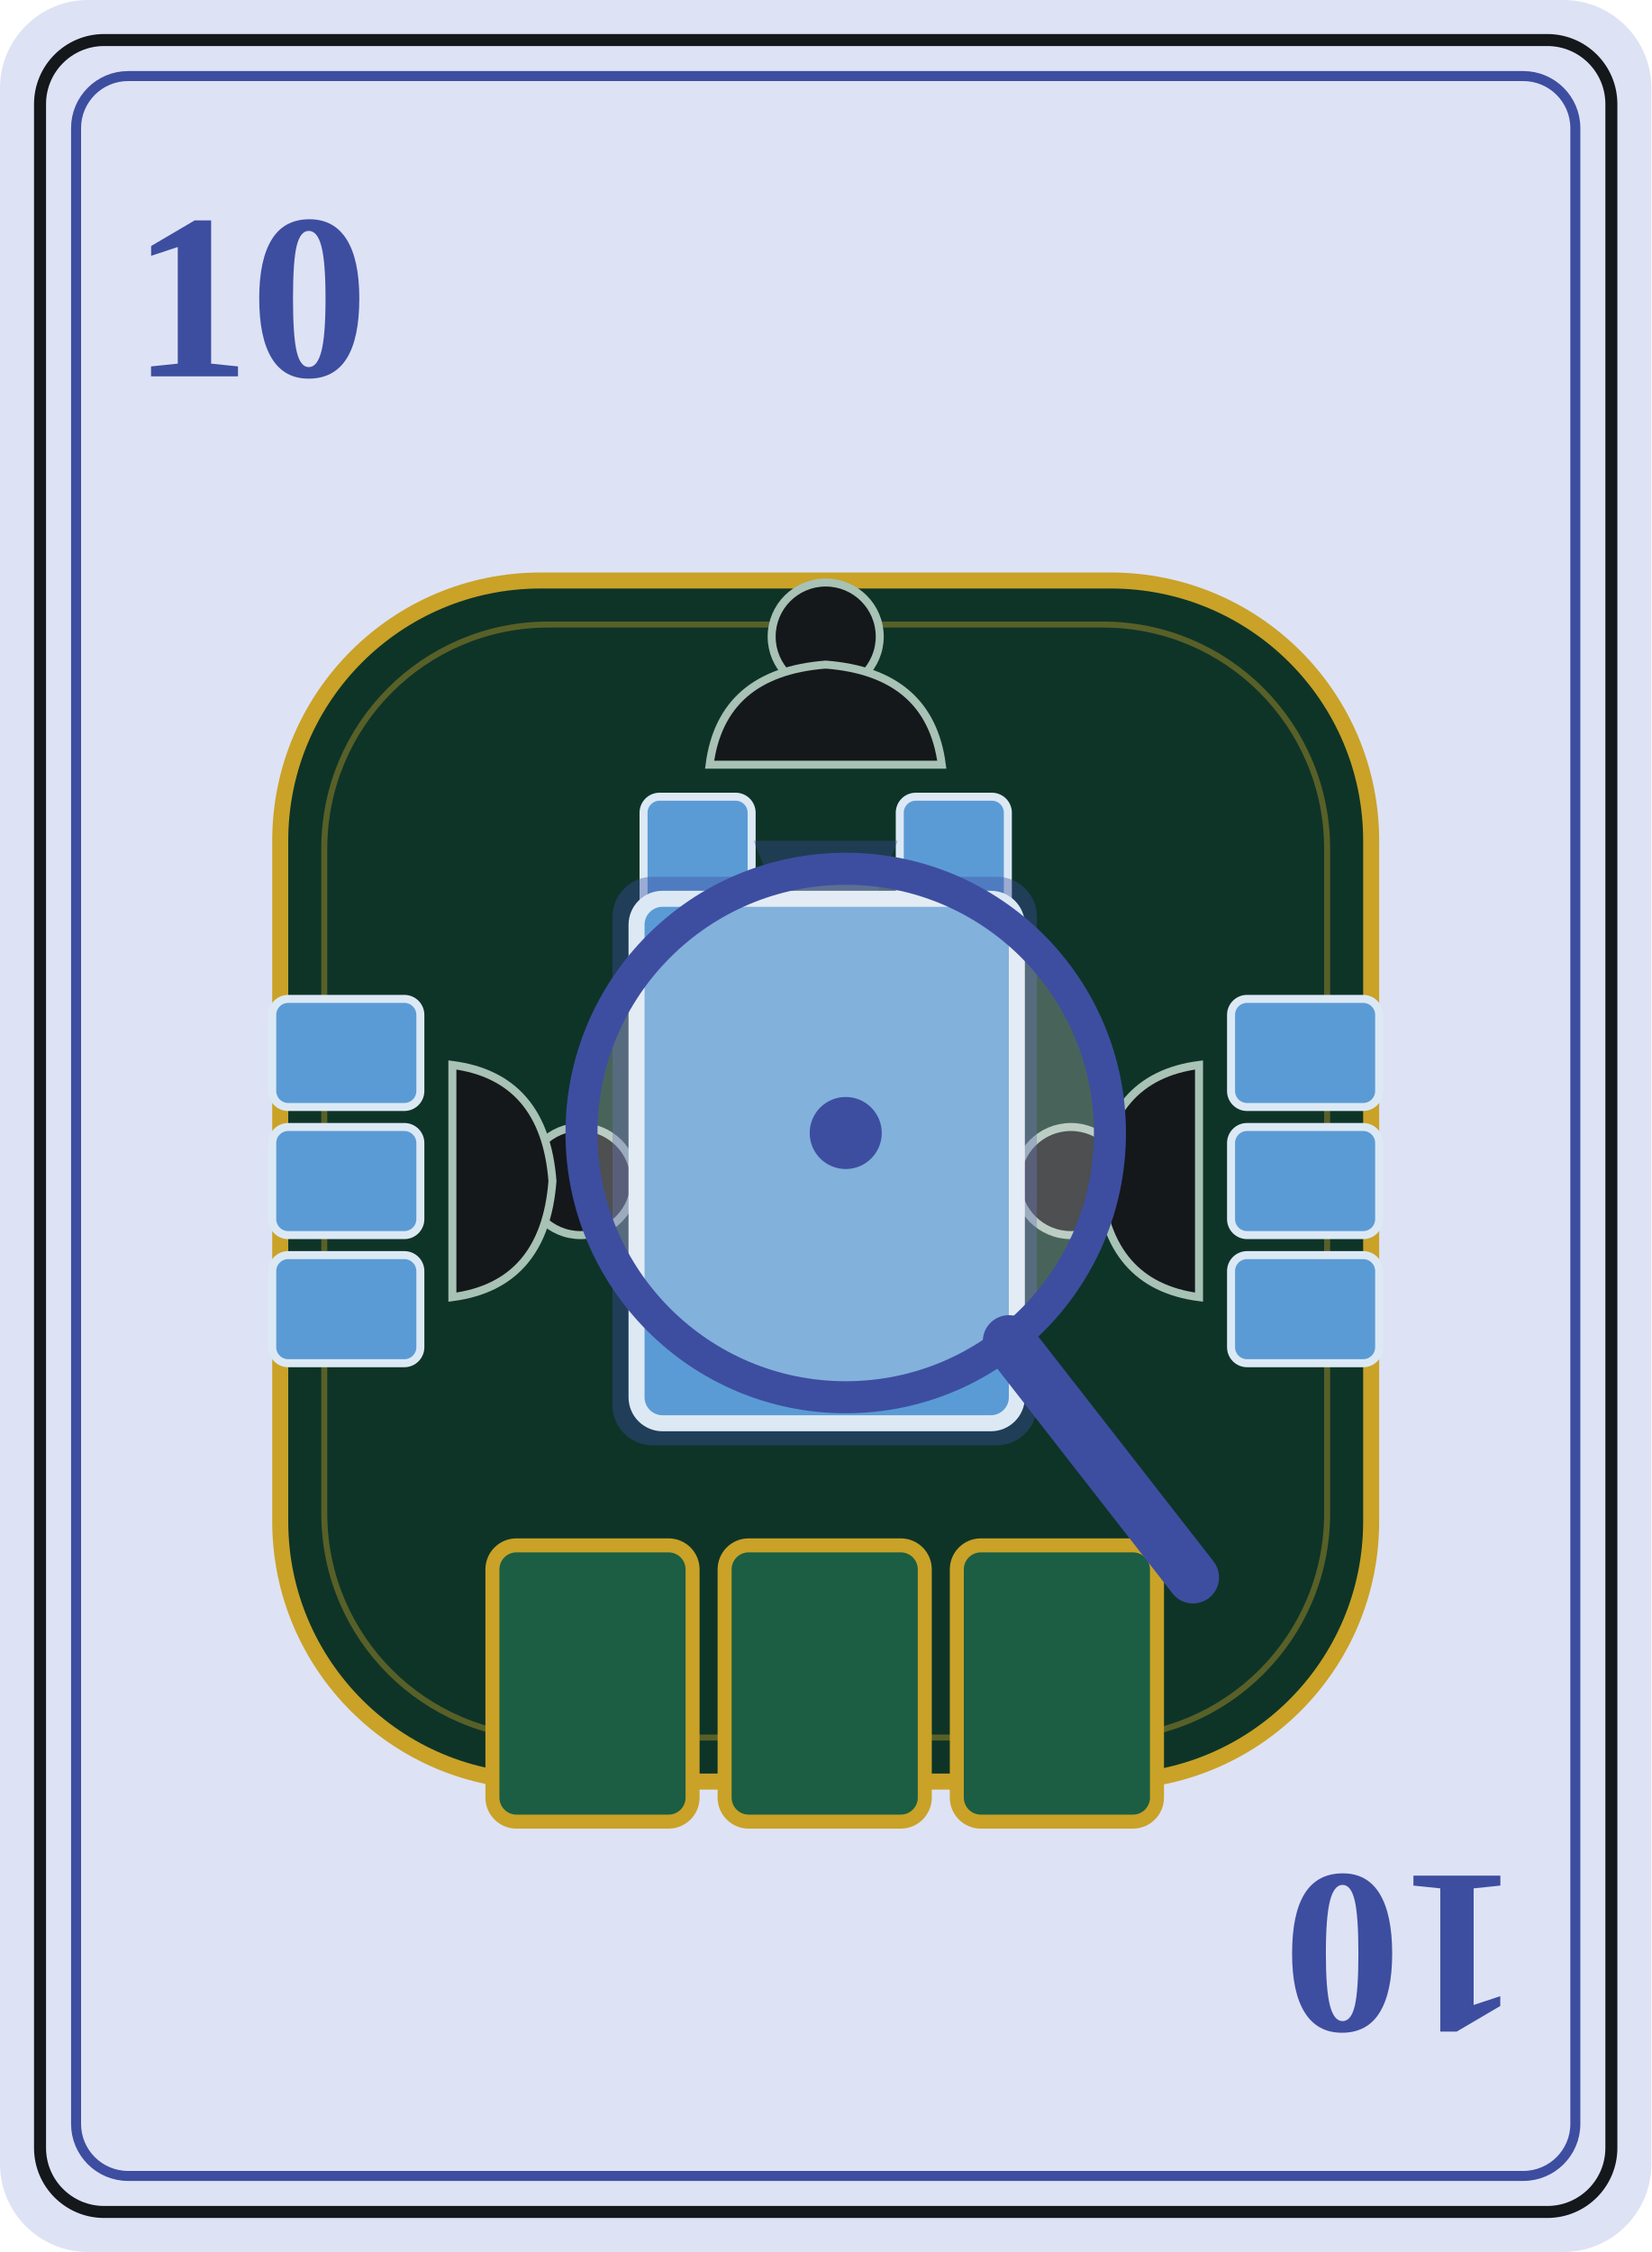
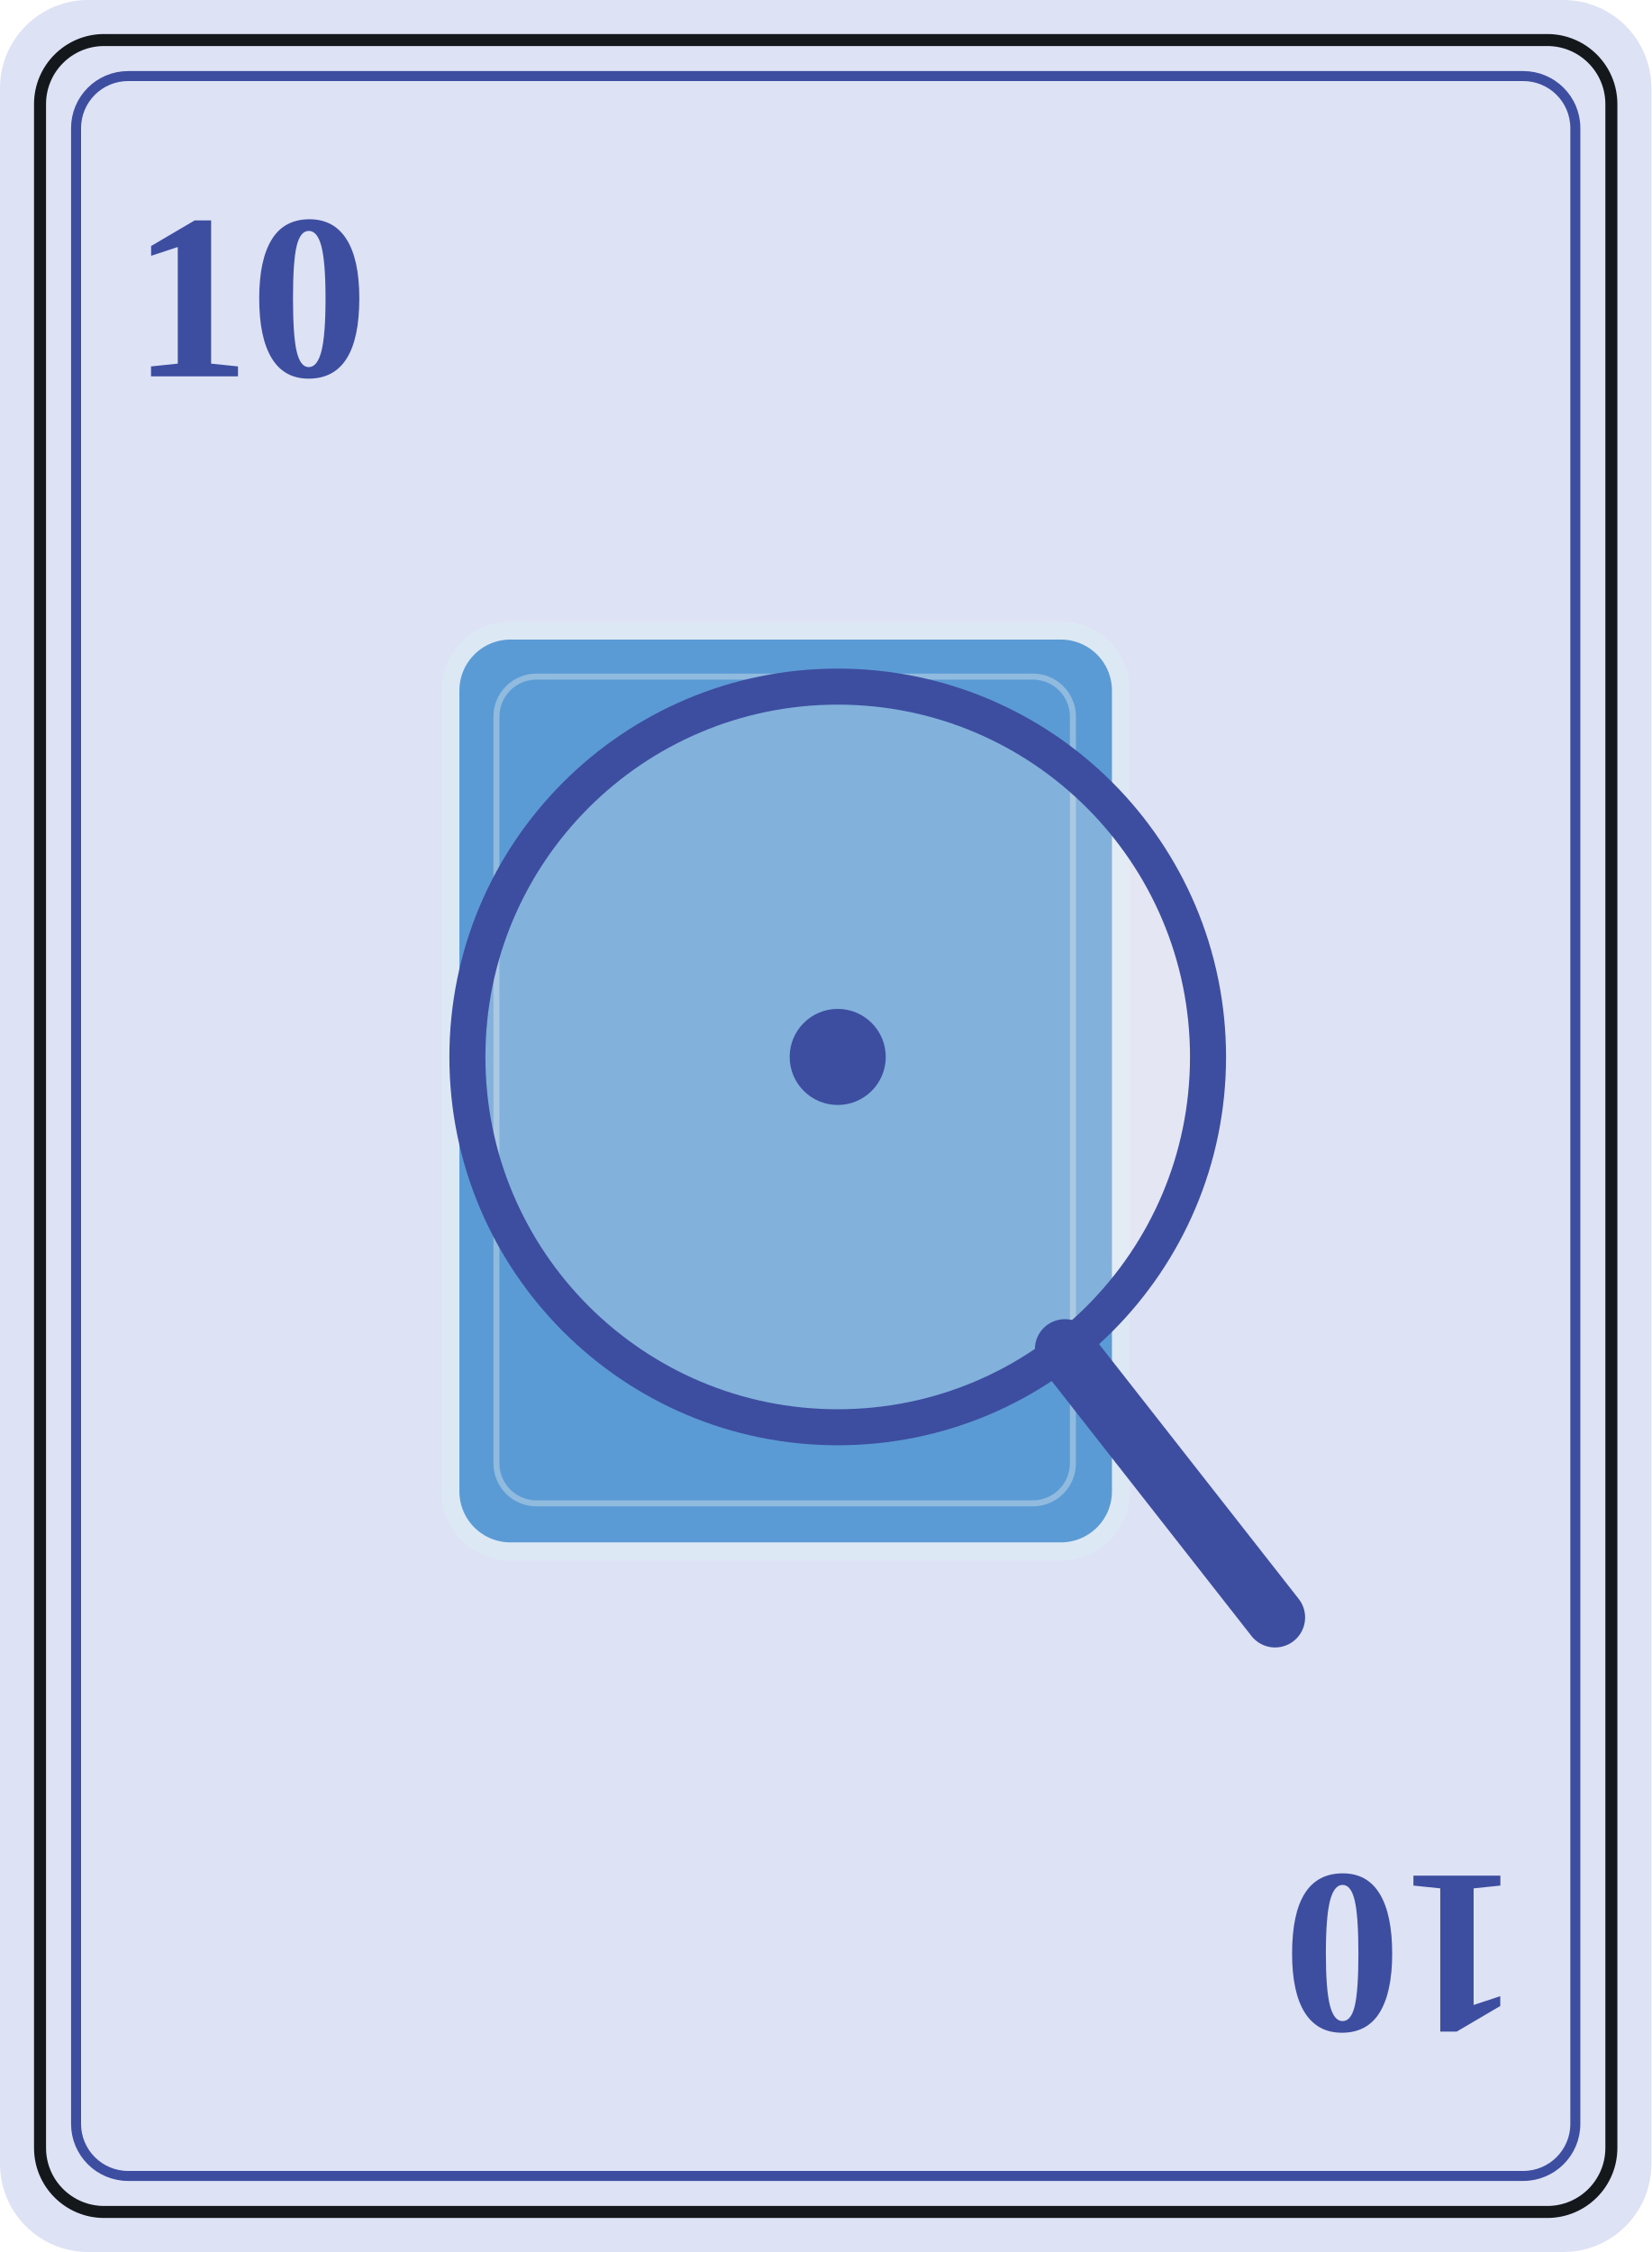
<svg xmlns="http://www.w3.org/2000/svg" viewBox="0 0 825 1125">
  <rect width="825" height="1125" rx="44" fill="#DEE2F5" />
  <rect x="20" y="20" width="785" height="1085" rx="32" fill="none" stroke="#14181B" stroke-width="6" />
  <rect x="38" y="38" width="749" height="1049" rx="26" fill="none" stroke="#3D4EA0" stroke-width="5" />
  <text x="66" y="188" font-family="Georgia, 'Times New Roman', serif" font-size="118" font-weight="bold" fill="#3D4EA0">10</text>
  <g transform="rotate(180 412.5 562.5)">
    <text x="66" y="188" font-family="Georgia, 'Times New Roman', serif" font-size="118" font-weight="bold" fill="#3D4EA0">10</text>
  </g>
-   <rect x="140" y="290" width="545" height="600" rx="130" fill="#0E3428" stroke="#C9A227" stroke-width="8" />
-   <rect x="162" y="312" width="501" height="556" rx="112" fill="none" stroke="#C9A227" stroke-width="3" opacity="0.4" />
-   <g transform="translate(412.5 384) rotate(0.0)">
-     <circle cx="0" cy="-66" r="27" fill="#14181B" stroke="#A8C2B5" stroke-width="4" />
-     <path d="M -58,-2 Q -52,-48 0,-52 Q 52,-48 58,-2 Z" fill="#14181B" stroke="#A8C2B5" stroke-width="4" />
-     <rect x="-91" y="14" width="54" height="74" rx="8" fill="#5B9BD5" stroke="#DCE9F5" stroke-width="4" />
-     <rect x="37" y="14" width="54" height="74" rx="8" fill="#5B9BD5" stroke="#DCE9F5" stroke-width="4" />
-   </g>
-   <g transform="translate(224 590) rotate(90)">
-     <circle cx="0" cy="-66" r="27" fill="#14181B" stroke="#A8C2B5" stroke-width="4" />
-     <path d="M -58,-2 Q -52,-48 0,-52 Q 52,-48 58,-2 Z" fill="#14181B" stroke="#A8C2B5" stroke-width="4" />
-     <rect x="-91" y="14" width="54" height="74" rx="8" fill="#5B9BD5" stroke="#DCE9F5" stroke-width="4" />
-     <rect x="-27" y="14" width="54" height="74" rx="8" fill="#5B9BD5" stroke="#DCE9F5" stroke-width="4" />
-     <rect x="37" y="14" width="54" height="74" rx="8" fill="#5B9BD5" stroke="#DCE9F5" stroke-width="4" />
-   </g>
-   <g transform="translate(601 590) rotate(-90)">
-     <circle cx="0" cy="-66" r="27" fill="#14181B" stroke="#A8C2B5" stroke-width="4" />
-     <path d="M -58,-2 Q -52,-48 0,-52 Q 52,-48 58,-2 Z" fill="#14181B" stroke="#A8C2B5" stroke-width="4" />
-     <rect x="-91" y="14" width="54" height="74" rx="8" fill="#5B9BD5" stroke="#DCE9F5" stroke-width="4" />
-     <rect x="-27" y="14" width="54" height="74" rx="8" fill="#5B9BD5" stroke="#DCE9F5" stroke-width="4" />
-     <rect x="37" y="14" width="54" height="74" rx="8" fill="#5B9BD5" stroke="#DCE9F5" stroke-width="4" />
-   </g>
-   <rect x="246" y="772" width="100" height="138" rx="12" fill="#1B5E43" stroke="#C9A227" stroke-width="7" />
-   <rect x="362" y="772" width="100" height="138" rx="12" fill="#1B5E43" stroke="#C9A227" stroke-width="7" />
-   <rect x="478" y="772" width="100" height="138" rx="12" fill="#1B5E43" stroke="#C9A227" stroke-width="7" />
-   <polygon points="376.5,420 448.5,420 424.5,480 400.5,480" fill="#3D4EA0" opacity="0.35" />
-   <rect x="306" y="438" width="212" height="284" rx="20" fill="#3D4EA0" opacity="0.4" />
-   <rect x="318" y="449" width="190" height="262" rx="13" fill="#5B9BD5" stroke="#DCE9F5" stroke-width="8" />
-   <circle cx="422.5" cy="566" r="132" fill="#F7F5EF" opacity="0.25" />
-   <circle cx="422.5" cy="566" r="132" fill="none" stroke="#3D4EA0" stroke-width="16" />
-   <circle cx="422.5" cy="566" r="18" fill="#3D4EA0" />
-   <line x1="504" y1="670" x2="596" y2="788" stroke="#3D4EA0" stroke-width="26" stroke-linecap="round" />
+   <rect x="225" y="315" width="335" height="460" rx="30" fill="#5B9BD5" stroke="#DCE9F5" stroke-width="9" />
+   <rect x="248" y="338" width="288" height="413" rx="20" fill="none" stroke="#F7F5EF" stroke-width="3" opacity="0.35" />
+   <circle cx="418.5" cy="528" r="185" fill="#F7F5EF" opacity="0.25" />
+   <circle cx="418.5" cy="528" r="185" fill="none" stroke="#3D4EA0" stroke-width="18" />
+   <circle cx="418.5" cy="528" r="24" fill="#3D4EA0" />
+   <line x1="532" y1="674" x2="637" y2="808" stroke="#3D4EA0" stroke-width="30" stroke-linecap="round" />
</svg>
